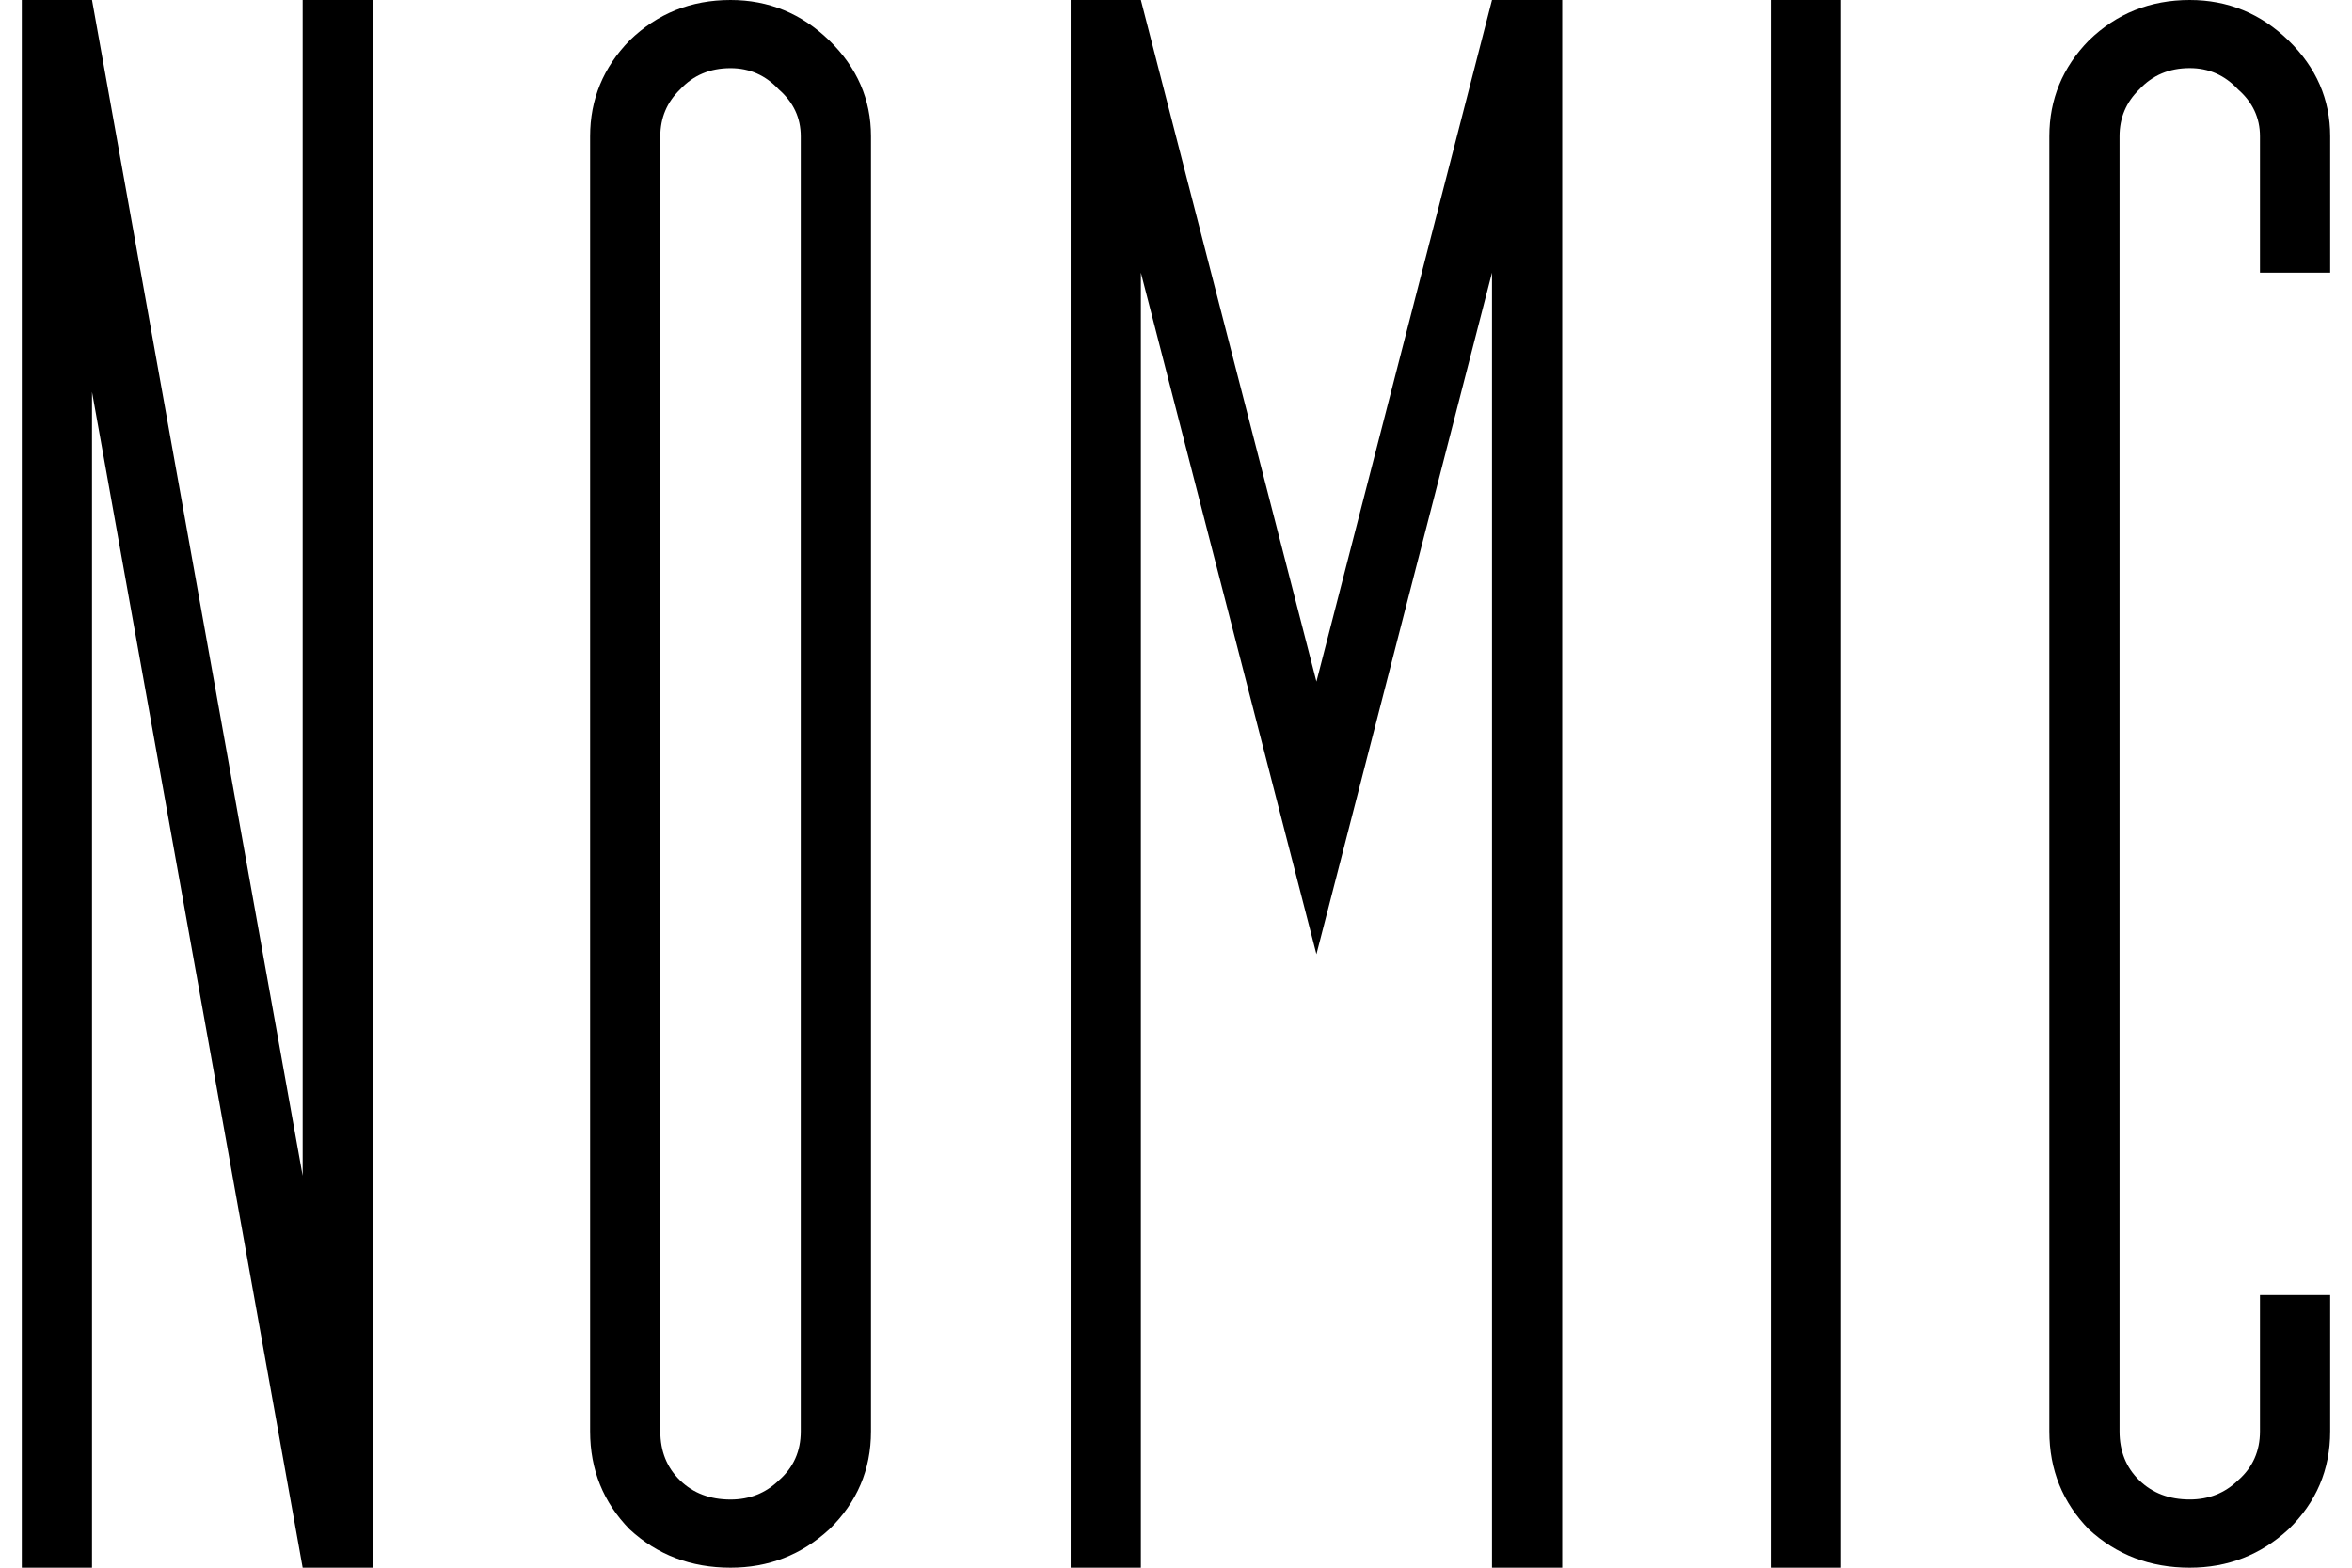
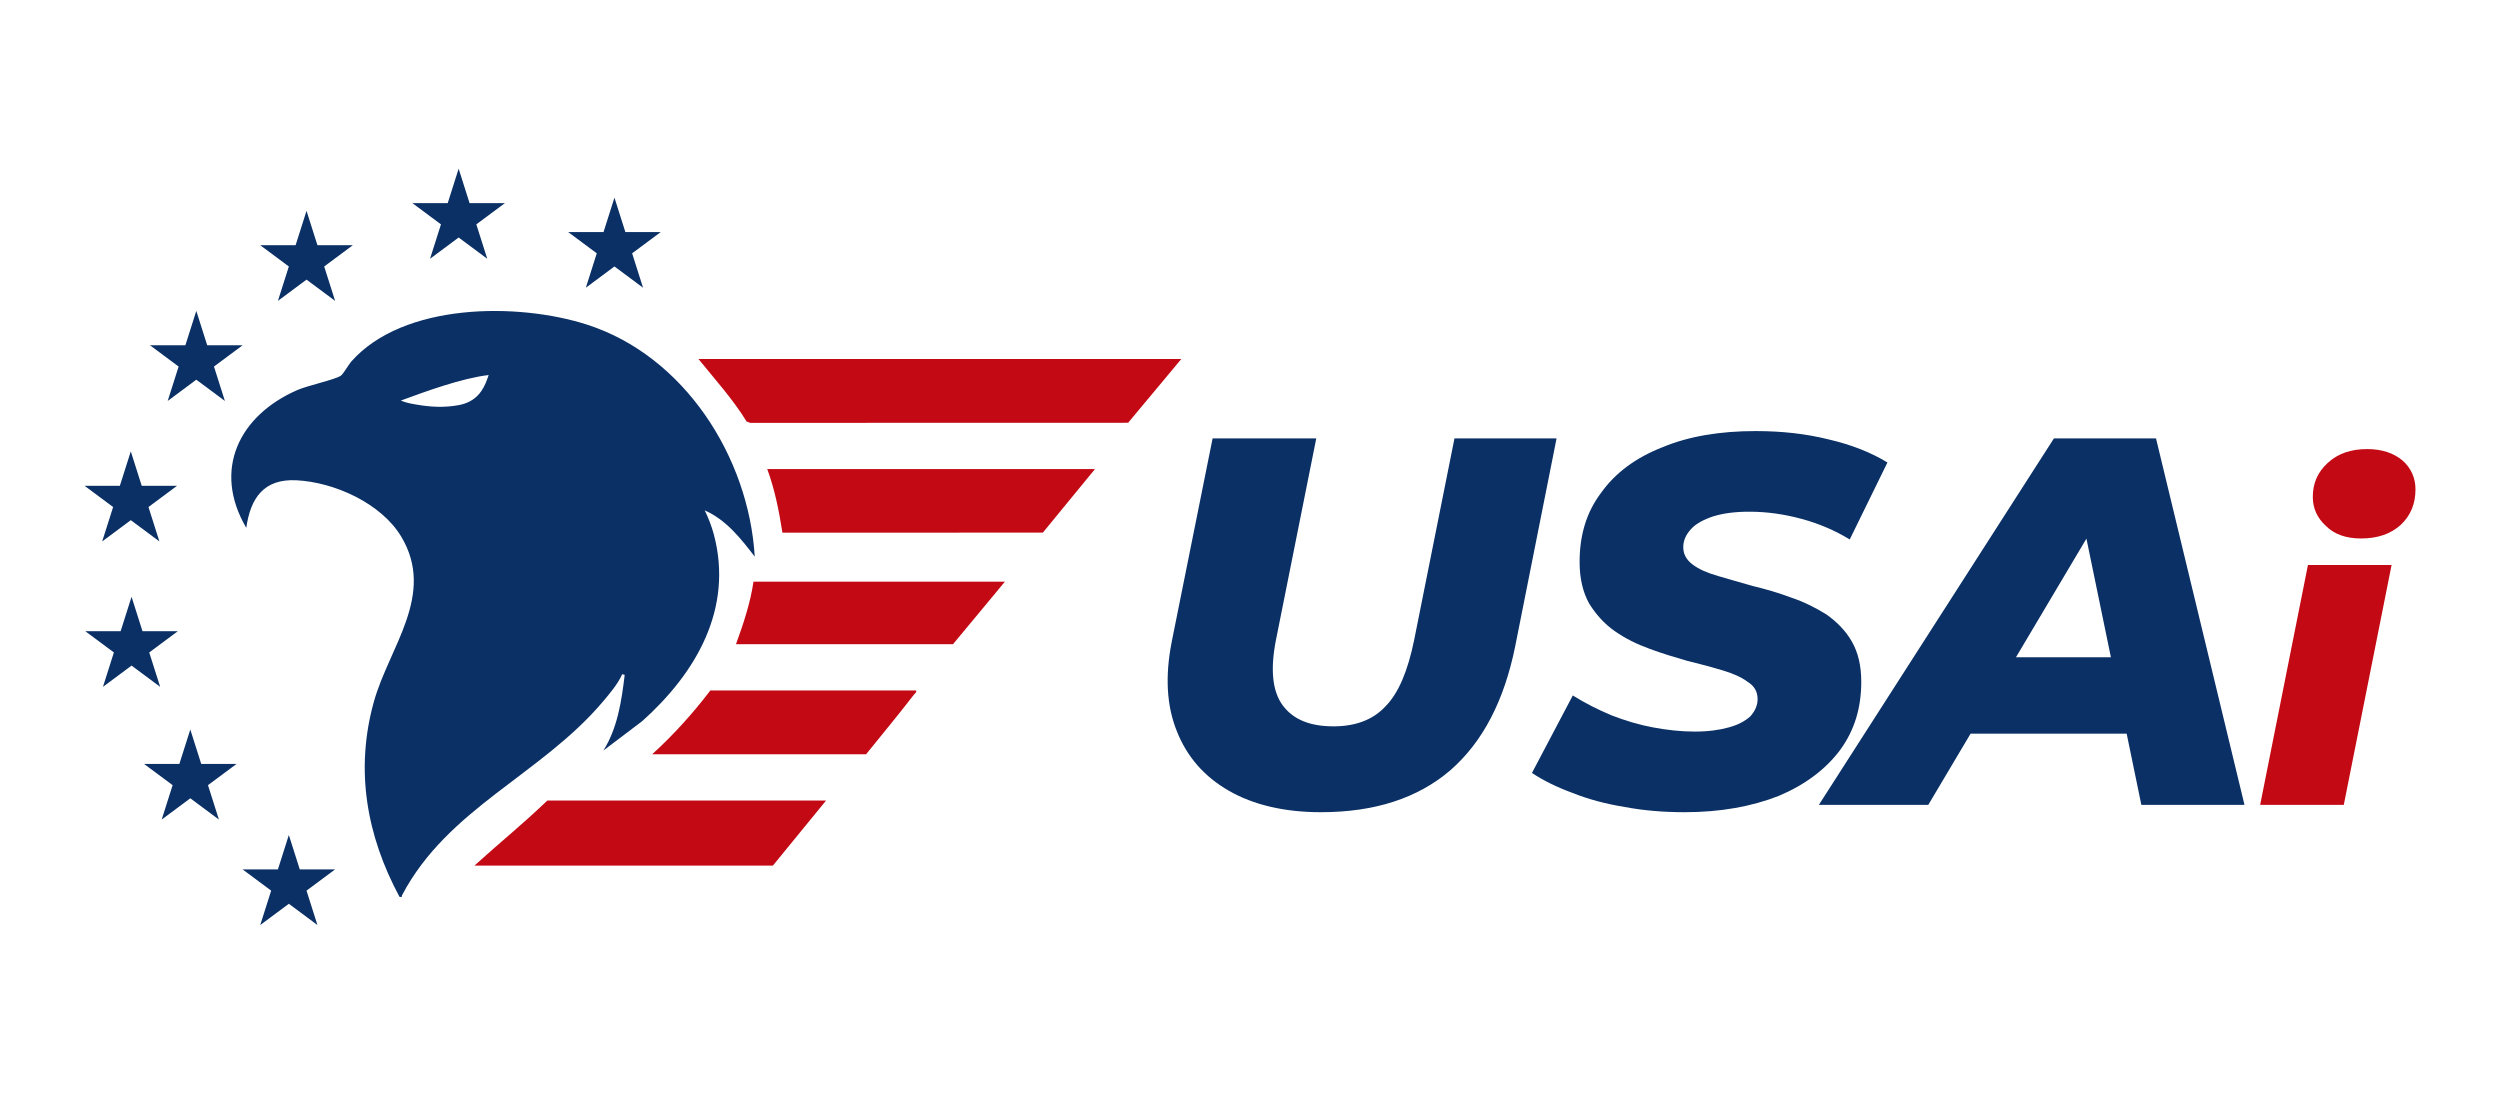
- <svg xmlns="http://www.w3.org/2000/svg" width="48" height="32" version="1.1" viewBox="0 0 48 32">
-   <path d="m6.177 24v-24h1.433v32h-1.433l-4.299-24v24h-1.433v-32h1.433z" stroke-width="1.059" />
-   <path d="m14.909 30.609c0.388 0 0.717-0.13 0.985-0.391 0.299-0.261 0.448-0.594 0.448-1v-26.435c0-0.377-0.149-0.696-0.448-0.957-0.269-0.29-0.597-0.435-0.985-0.435-0.418 0-0.761 0.145-1.03 0.435-0.269 0.261-0.403 0.58-0.403 0.957v26.435c0 0.406 0.134 0.739 0.403 1 0.269 0.261 0.612 0.391 1.03 0.391zm0 1.391c-0.806 0-1.493-0.261-2.06-0.783-0.537-0.551-0.806-1.217-0.806-2v-26.435c0-0.754 0.269-1.406 0.806-1.956 0.567-0.551 1.254-0.826 2.06-0.826 0.776 0 1.448 0.275 2.015 0.826 0.567 0.551 0.851 1.203 0.851 1.956v26.435c0 0.783-0.284 1.449-0.851 2-0.567 0.522-1.239 0.783-2.015 0.783z" stroke-width="1.059" />
-   <path d="m30.449 0h1.433v32h-1.433v-26.435l-3.583 13.913-3.583-13.913v26.435h-1.433v-32h1.433l3.583 13.913z" stroke-width="1.059" />
-   <path d="m36.136 32v-32h1.433v32z" stroke-width="1.059" />
-   <path d="m44.689 32c-0.806 0-1.493-0.261-2.06-0.783-0.537-0.551-0.806-1.217-0.806-2v-26.435c0-0.754 0.269-1.406 0.806-1.956 0.567-0.551 1.254-0.826 2.06-0.826 0.776 0 1.448 0.275 2.015 0.826 0.567 0.551 0.851 1.203 0.851 1.956v2.783h-1.433v-2.783c0-0.377-0.149-0.696-0.448-0.957-0.269-0.29-0.597-0.435-0.985-0.435-0.418 0-0.761 0.145-1.03 0.435-0.269 0.261-0.403 0.58-0.403 0.957v26.435c0 0.406 0.134 0.739 0.403 1 0.269 0.261 0.612 0.391 1.03 0.391 0.388 0 0.716-0.13 0.985-0.391 0.299-0.261 0.448-0.594 0.448-1v-2.783h1.433v2.783c0 0.783-0.284 1.449-0.851 2-0.567 0.522-1.239 0.783-2.015 0.783z" stroke-width="1.059" />
+ <svg xmlns="http://www.w3.org/2000/svg" width="100%" height="100%" viewBox="0 0 4000 1750" version="1.1" xml:space="preserve" style="fill-rule:evenodd;clip-rule:evenodd;stroke-linejoin:round;stroke-miterlimit:2;">
+   <g id="Main-Logo" transform="matrix(0.975617,0,0,0.975617,36.8481,-91.5794)">
+     <g id="Eagle-w-o-eyelash" transform="matrix(2.05347,0,0,2.05347,-81.6564,17.5345)">
+       <path d="M624.14,481.72C613.05,467.27 601.34,452.35 584.19,444.77C587.09,450.69 589.77,457.59 591.47,463.96C607.28,523.38 577.14,574.77 534.26,613.11L503.28,636.56C514.61,618.53 517.8,596.96 520.28,576.14L518.28,575.63C514.85,583.41 508.33,591.09 502.79,597.62C453.32,656.03 379.07,682.58 342.52,752.03C341.99,753.03 343.06,753.94 340.45,753.45C314.11,704.52 304.8,651.96 319.96,597.61C332.14,553.95 369.57,512.17 341.86,465.82C325.91,439.14 288.4,422.24 258.06,420.74C232.14,419.46 221.44,434.81 218.06,458.74C190.8,412.31 212.48,368.9 258.84,348.68C267.07,345.09 288.49,340.5 293.43,337.32C295.6,335.92 299.59,328.55 301.96,325.87C343.52,278.91 434.79,278.61 490.25,296.45C567.89,321.42 619.35,402.16 624.15,481.73L624.14,481.72ZM411.65,336.687C389.845,339.3 362.125,349.525 341.484,357.075C345.909,358.974 349.625,359.562 355.16,360.488C365.064,362.143 375.822,362.918 387.711,360.722C401.987,358.085 407.423,348.632 410.535,339.811C410.642,339.508 411.65,336.687 411.65,336.687Z" style="fill:rgb(10,48,101);fill-rule:nonzero;" />
+     </g>
+     <g id="Lines" transform="matrix(1,0,0,1,0,-67)">
+       <g transform="matrix(2.05347,0,0,2.05347,-81.6564,84.5345)">
+         <path d="M964.82,323.87L922.34,374.81L620.59,374.89L617.66,373.82C606.6,355.83 592.39,340.21 579.19,323.88L964.81,323.88L964.82,323.87Z" style="fill:rgb(195,9,19);fill-rule:nonzero;" />
+       </g>
+       <g transform="matrix(2.05347,0,0,2.05347,-81.6564,84.5345)">
+         <path d="M681.09,676.53L638.63,728.48L400.266,728.48C425.396,705.842 435.643,698.228 458.495,676.53L681.09,676.53Z" style="fill:rgb(195,9,19);fill-rule:nonzero;" />
+       </g>
+       <g transform="matrix(2.05347,0,0,2.05347,-81.6564,84.5345)">
+         <path d="M895.88,411.78L854.23,462.54L646.26,462.59C643.53,445.33 640.2,428.25 634.13,411.78L895.88,411.78Z" style="fill:rgb(195,9,19);fill-rule:nonzero;" />
+       </g>
+       <g transform="matrix(2.05347,0,0,2.05347,-81.6564,84.5345)">
+         <path d="M823.95,501.7L782.49,551.65L609.16,551.65C615.06,535.39 620.61,518.92 623.15,501.7L823.95,501.7Z" style="fill:rgb(195,9,19);fill-rule:nonzero;" />
+       </g>
+       <g transform="matrix(2.05347,0,0,2.05347,-81.6564,84.5345)">
+         <path d="M753.02,588.61C753.45,590.35 752.31,590.61 751.53,591.62C739.04,607.79 725.711,623.931 713.06,639.56L542.23,639.56C559.24,624.07 574.74,606.94 588.68,588.61L753.02,588.61Z" style="fill:rgb(195,9,19);fill-rule:nonzero;" />
+       </g>
+     </g>
+     <g id="Stars-Equal-Size">
+       <g transform="matrix(1.13334,0,0,1,-38.1767,0)">
+         <path d="M284.405,603.748L300.211,660.15L351.363,660.15L309.981,695.009L325.787,751.411L284.405,716.552L243.022,751.411L258.829,695.009L217.446,660.15L268.598,660.15L284.405,603.748Z" style="fill:rgb(10,48,101);" />
+       </g>
+       <g transform="matrix(1.13334,0,0,1,-145.6,230.378)">
+         <path d="M284.405,603.748L300.211,660.15L351.363,660.15L309.981,695.009L325.787,751.411L284.405,716.552L243.022,751.411L258.829,695.009L217.446,660.15L268.598,660.15L284.405,603.748Z" style="fill:rgb(10,48,101);" />
+       </g>
+       <g transform="matrix(1.13334,0,0,1,-144.344,468.872)">
+         <path d="M284.405,603.748L300.211,660.15L351.363,660.15L309.981,695.009L325.787,751.411L284.405,716.552L243.022,751.411L258.829,695.009L217.446,660.15L268.598,660.15L284.405,603.748Z" style="fill:rgb(10,48,101);" />
+       </g>
+       <g transform="matrix(1.13334,0,0,1,-48.0064,686.513)">
+         <path d="M284.405,603.748L300.211,660.15L351.363,660.15L309.981,695.009L325.787,751.411L284.405,716.552L243.022,751.411L258.829,695.009L217.446,660.15L268.598,660.15L284.405,603.748Z" style="fill:rgb(10,48,101);" />
+       </g>
+       <g transform="matrix(1.13334,0,0,1,113.598,859.501)">
+         <path d="M284.405,603.748L300.211,660.15L351.363,660.15L309.981,695.009L325.787,751.411L284.405,716.552L243.022,751.411L258.829,695.009L217.446,660.15L268.598,660.15L284.405,603.748Z" style="fill:rgb(10,48,101);" />
+       </g>
+       <g transform="matrix(1.13334,0,0,1,142.589,-164.109)">
+         <path d="M284.405,603.748L300.211,660.15L351.363,660.15L309.981,695.009L325.787,751.411L284.405,716.552L243.022,751.411L258.829,695.009L217.446,660.15L268.598,660.15L284.405,603.748Z" style="fill:rgb(10,48,101);" />
+       </g>
+       <g transform="matrix(1.13334,0,0,1,392.074,-233.187)">
+         <path d="M284.405,603.748L300.211,660.15L351.363,660.15L309.981,695.009L325.787,751.411L284.405,716.552L243.022,751.411L258.829,695.009L217.446,660.15L268.598,660.15L284.405,603.748Z" style="fill:rgb(10,48,101);" />
+       </g>
+       <g transform="matrix(1.13334,0,0,1,647.597,-185.703)">
+         <path d="M284.405,603.748L300.211,660.15L351.363,660.15L309.981,695.009L325.787,751.411L284.405,716.552L243.022,751.411L258.829,695.009L217.446,660.15L268.598,660.15L284.405,603.748Z" style="fill:rgb(10,48,101);" />
+       </g>
+     </g>
+   </g>
+   <g transform="matrix(1.6753,0,0,1.6753,497.467,-1281.34)">
+     <g transform="matrix(500,0,0,500,789.661,1533.54)">
+       <path d="M0.35,0.014C0.28,0.014 0.221,0 0.174,-0.027C0.127,-0.054 0.094,-0.092 0.075,-0.14C0.055,-0.189 0.052,-0.246 0.065,-0.312L0.143,-0.7L0.341,-0.7L0.264,-0.315C0.253,-0.259 0.257,-0.217 0.277,-0.19C0.297,-0.163 0.329,-0.15 0.374,-0.15C0.415,-0.15 0.449,-0.162 0.473,-0.188C0.498,-0.213 0.516,-0.256 0.528,-0.315L0.605,-0.7L0.8,-0.7L0.721,-0.303C0.7,-0.199 0.659,-0.12 0.597,-0.066C0.535,-0.013 0.453,0.014 0.35,0.014Z" style="fill:rgb(10,48,101);fill-rule:nonzero;" />
+     </g>
+     <g transform="matrix(500,0,0,500,1173.66,1533.54)">
+       <path d="M0.277,0.014C0.237,0.014 0.199,0.011 0.162,0.004C0.125,-0.002 0.092,-0.011 0.062,-0.023C0.032,-0.034 0.006,-0.047 -0.015,-0.061L0.063,-0.209C0.087,-0.194 0.111,-0.182 0.137,-0.171C0.163,-0.161 0.189,-0.153 0.216,-0.148C0.243,-0.143 0.269,-0.14 0.296,-0.14C0.322,-0.14 0.343,-0.143 0.361,-0.148C0.379,-0.153 0.392,-0.16 0.402,-0.169C0.411,-0.179 0.416,-0.19 0.416,-0.202C0.416,-0.216 0.41,-0.227 0.397,-0.235C0.385,-0.244 0.369,-0.251 0.349,-0.257C0.329,-0.263 0.307,-0.269 0.282,-0.275C0.258,-0.282 0.234,-0.289 0.21,-0.298C0.185,-0.307 0.163,-0.318 0.143,-0.332C0.123,-0.346 0.107,-0.364 0.094,-0.385C0.082,-0.407 0.076,-0.433 0.076,-0.464C0.076,-0.515 0.089,-0.559 0.117,-0.596C0.144,-0.634 0.183,-0.663 0.234,-0.683C0.284,-0.704 0.344,-0.714 0.412,-0.714C0.462,-0.714 0.508,-0.709 0.552,-0.698C0.595,-0.688 0.633,-0.673 0.664,-0.654L0.592,-0.507C0.564,-0.524 0.534,-0.537 0.501,-0.546C0.468,-0.555 0.435,-0.56 0.4,-0.56C0.373,-0.56 0.35,-0.557 0.331,-0.551C0.313,-0.545 0.298,-0.537 0.289,-0.527C0.279,-0.516 0.274,-0.505 0.274,-0.492C0.274,-0.479 0.28,-0.468 0.292,-0.459C0.304,-0.45 0.32,-0.443 0.341,-0.437C0.361,-0.431 0.383,-0.425 0.407,-0.418C0.432,-0.412 0.456,-0.405 0.48,-0.396C0.504,-0.388 0.526,-0.377 0.547,-0.364C0.567,-0.35 0.584,-0.333 0.596,-0.312C0.608,-0.291 0.614,-0.266 0.614,-0.235C0.614,-0.185 0.601,-0.142 0.573,-0.104C0.545,-0.067 0.506,-0.038 0.456,-0.017C0.405,0.003 0.345,0.014 0.277,0.014Z" style="fill:rgb(10,48,101);fill-rule:nonzero;" />
+     </g>
+     <g transform="matrix(500,0,0,500,1474.16,1533.54)">
+       <path d="M-0.068,-0L0.381,-0.7L0.576,-0.7L0.745,-0L0.548,-0L0.423,-0.606L0.501,-0.606L0.141,-0L-0.068,-0ZM0.128,-0.136L0.208,-0.282L0.55,-0.282L0.572,-0.136L0.128,-0.136Z" style="fill:rgb(10,48,101);fill-rule:nonzero;" />
+     </g>
+     <g transform="matrix(422.637,0,0,422.637,1858.66,1533.54)">
+       <path d="M0.007,-0L0.115,-0.542L0.304,-0.542L0.196,-0L0.007,-0ZM0.235,-0.602C0.202,-0.602 0.175,-0.611 0.156,-0.63C0.136,-0.648 0.126,-0.67 0.126,-0.696C0.126,-0.727 0.137,-0.752 0.16,-0.773C0.183,-0.794 0.212,-0.804 0.249,-0.804C0.282,-0.804 0.309,-0.795 0.329,-0.778C0.348,-0.761 0.358,-0.739 0.358,-0.713C0.358,-0.68 0.347,-0.654 0.325,-0.633C0.302,-0.612 0.272,-0.602 0.235,-0.602Z" style="fill:rgb(195,9,19);fill-rule:nonzero;" />
+     </g>
+   </g>
</svg>
